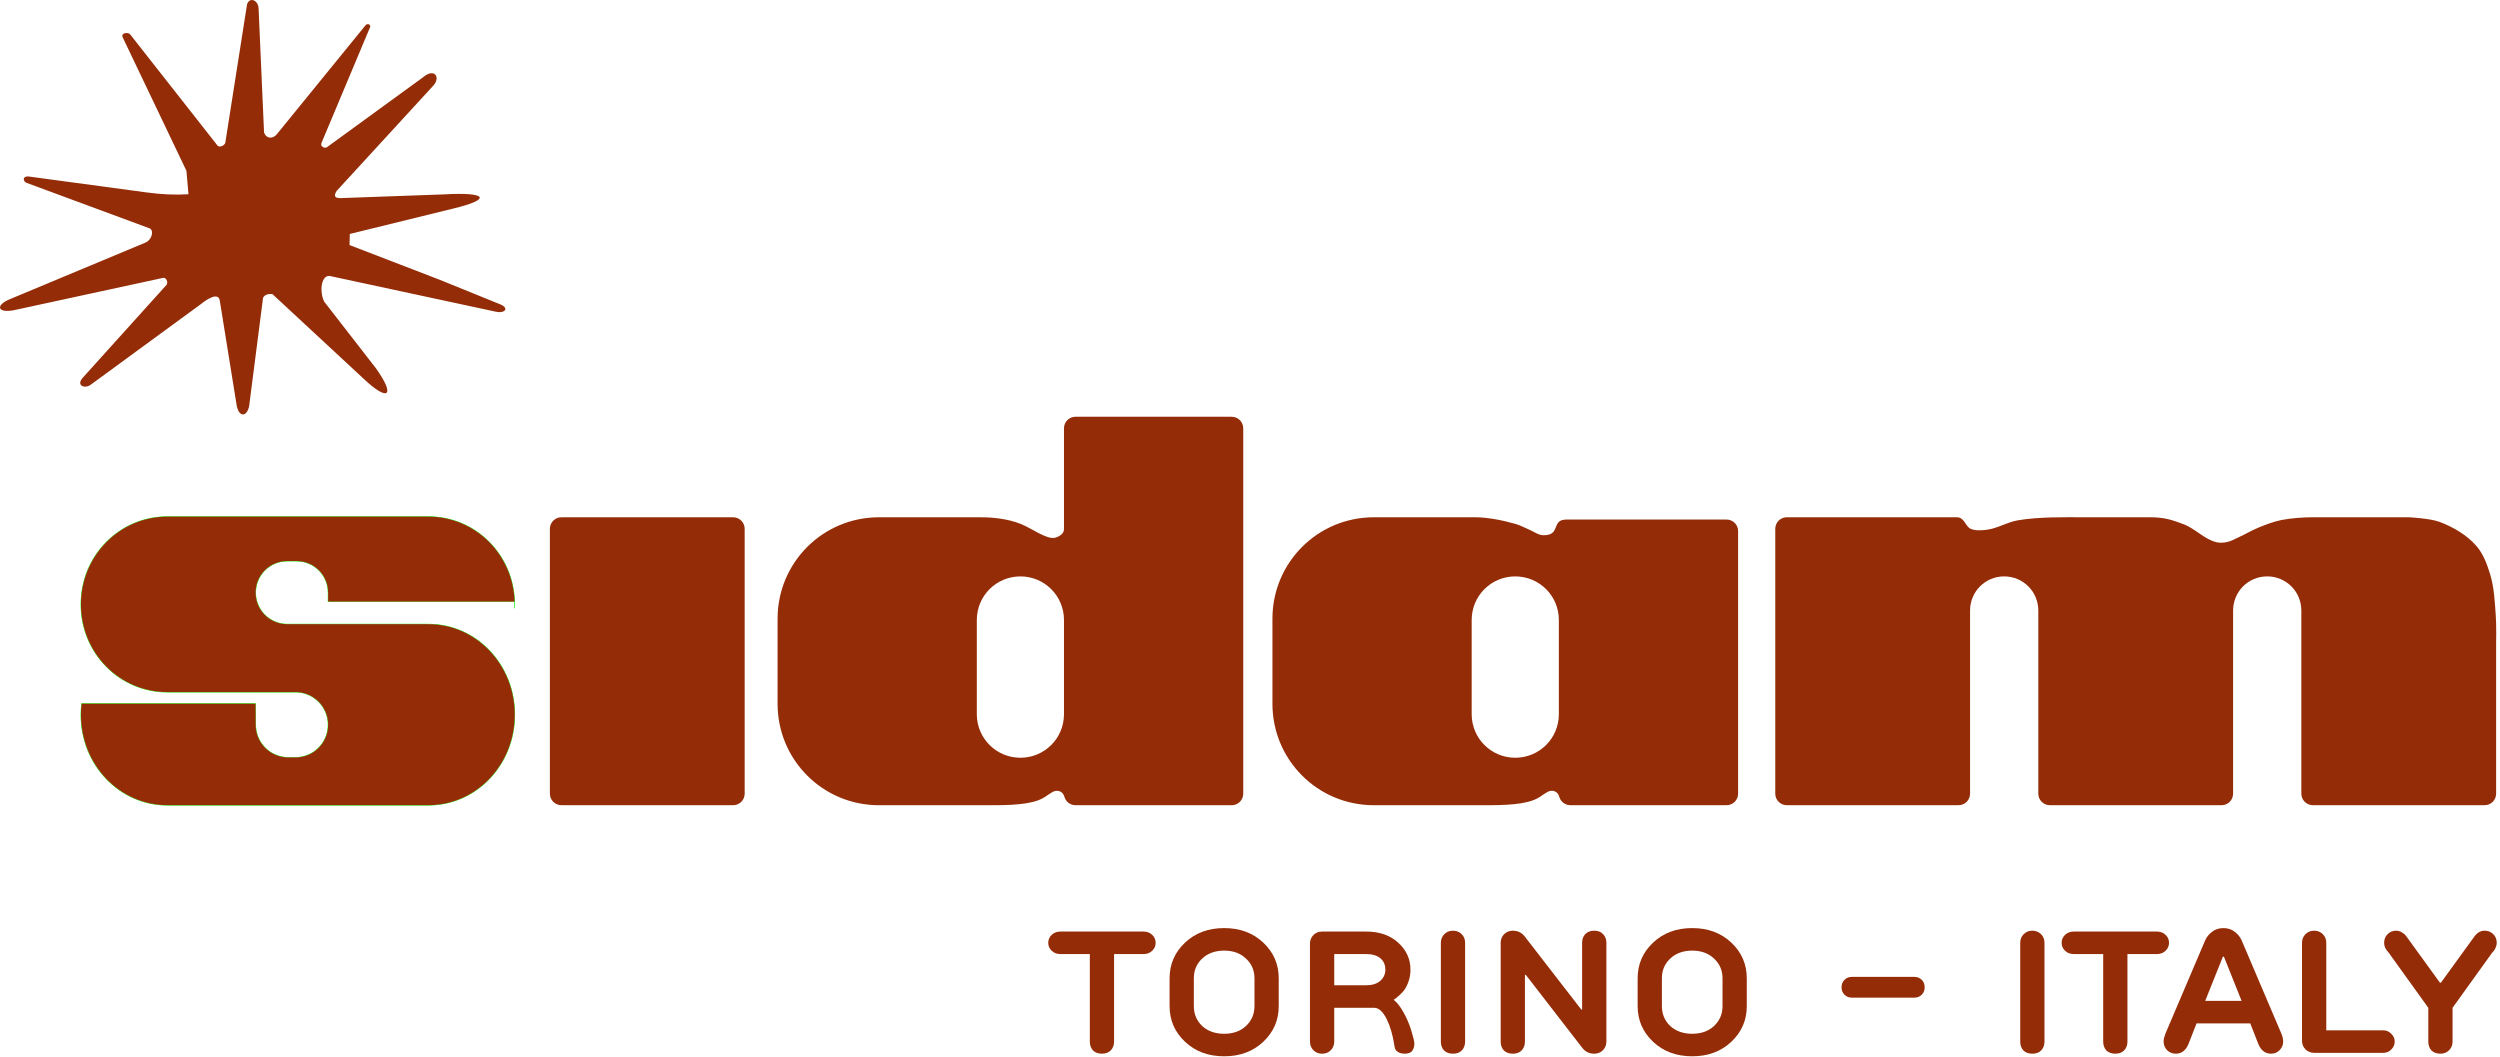
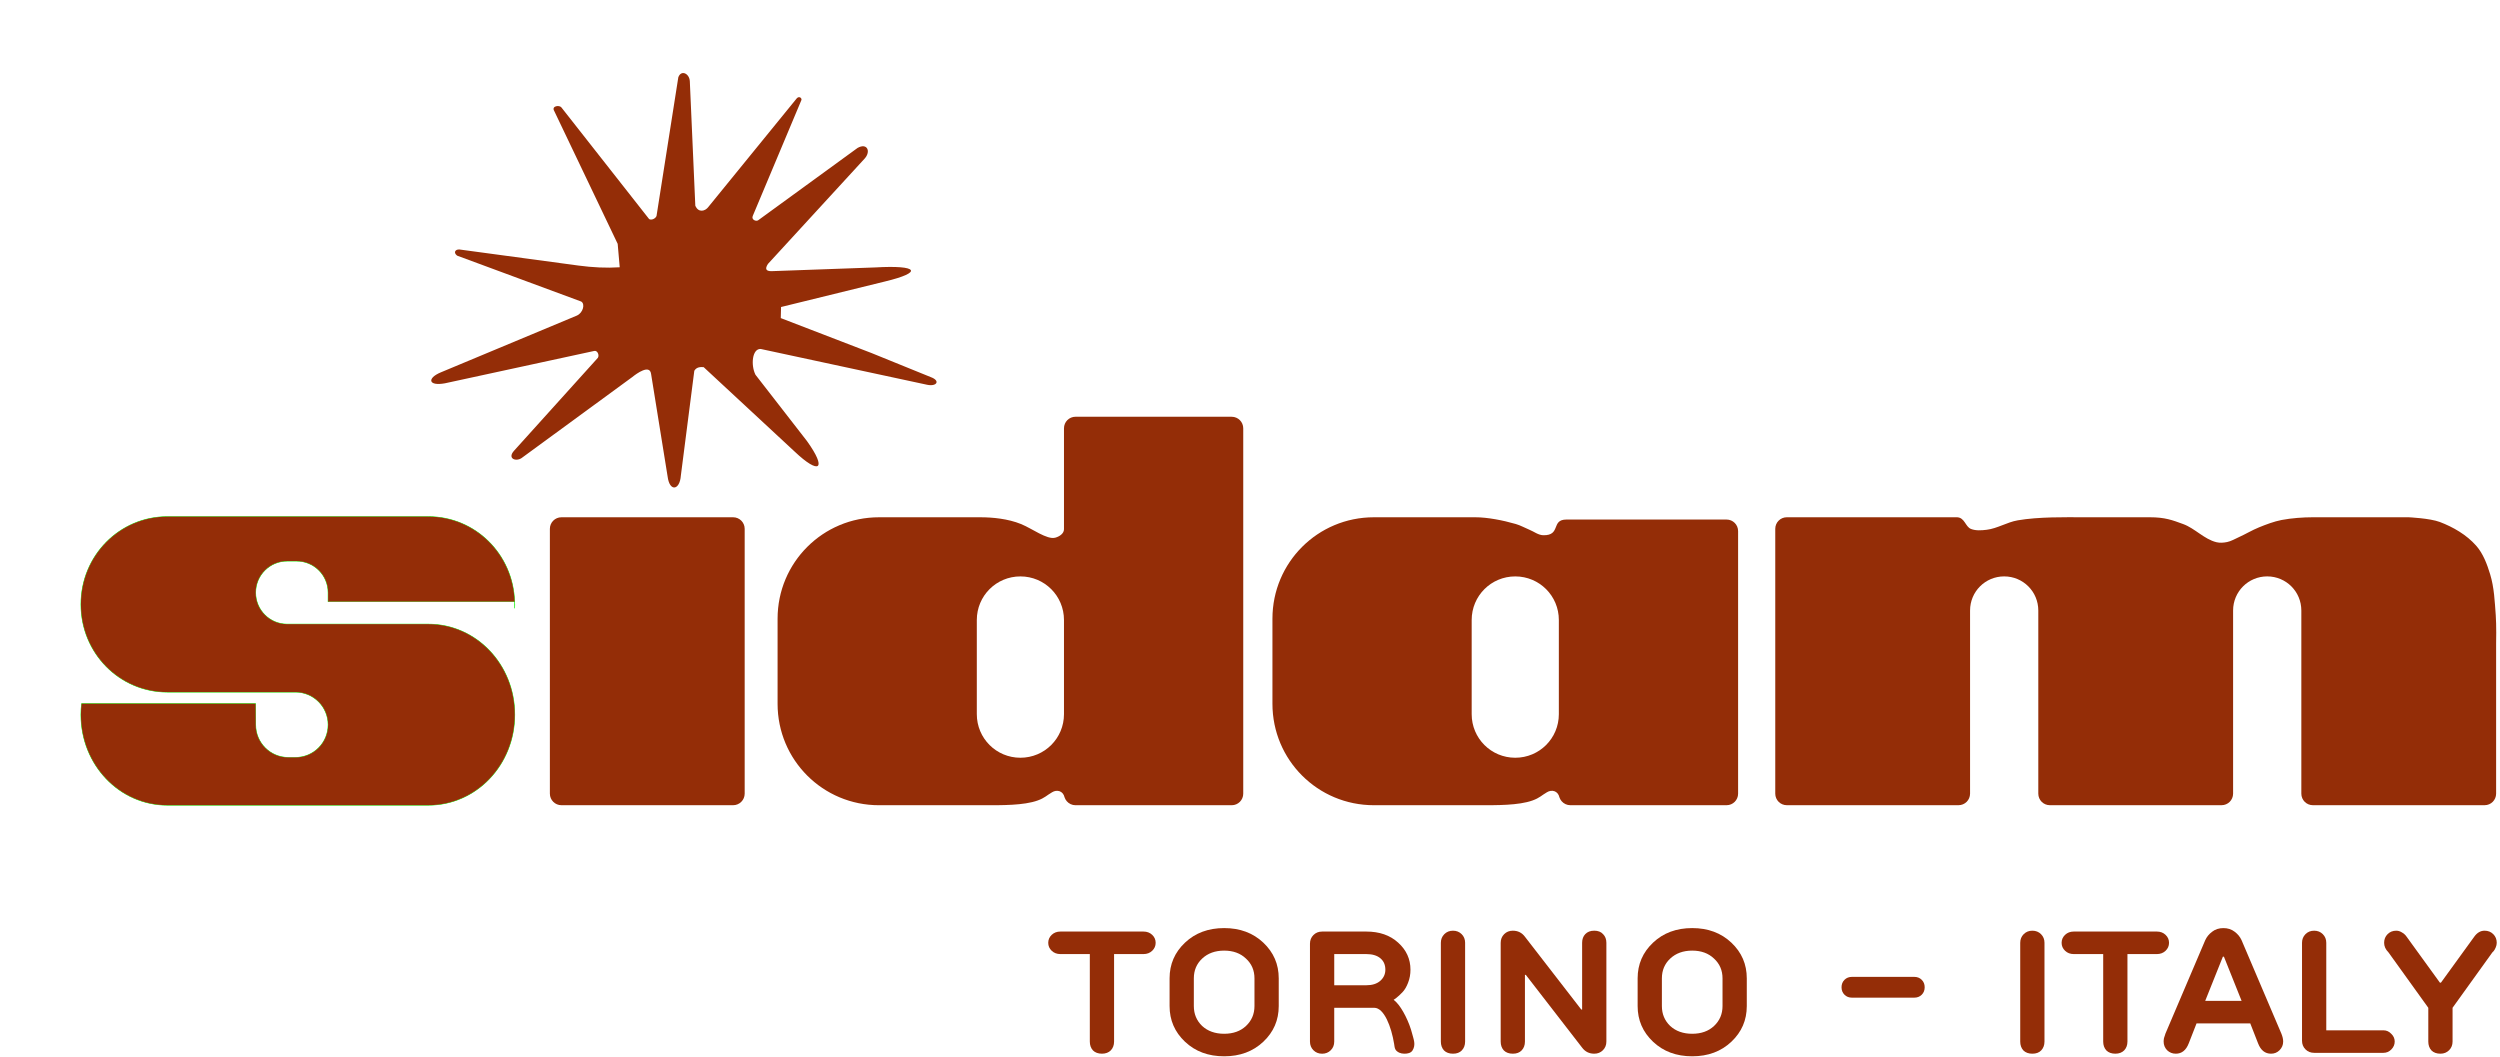
<svg xmlns="http://www.w3.org/2000/svg" width="281.31pt" height="118.859pt" viewBox="0 0 281.31 118.859" version="1.1" id="svg52">
  <defs id="defs56" />
  <g id="g39963" transform="translate(-2.522881,-185.0589)">
    <g id="g39895">
      <path id="rect1663" style="color:#000000;overflow:visible;fill:#942d07;fill-rule:evenodd;stroke:none;stroke-width:0.124;-inkscape-stroke:none;paint-order:stroke markers fill;stop-color:#000000;fill-opacity:1" d="m 164.727,309.27 c -0.961,0 -1.732,0.774 -1.732,1.734 v 14.512 0.631 c 0,0.676 -0.728,1.117 -1.319,1.27 -1.245,0.322 -3.426,-1.356 -5.132,-2.051 -1.948,-0.794 -4.283,-1.013 -6.082,-1.013 h -15.215 c -8.431,0 -15.221,6.787 -15.221,15.219 v 12.764 c 0,8.431 6.789,15.219 15.221,15.219 h 15.789 c 2.571,0 5.914,0.047 8.019,-0.715 1.06,-0.383 1.333,-0.755 2.157,-1.231 0.711,-0.437 1.645,-0.235 1.876,0.776 0.073,0.213 0.185,0.407 0.33,0.573 0.317,0.366 0.785,0.597 1.31,0.597 h 23.428 c 0.961,0 1.734,-0.774 1.734,-1.734 v -54.814 c 0,-0.961 -0.774,-1.734 -1.734,-1.734 z m -8.271,23.955 c 3.622,0 6.539,2.917 6.539,6.539 v 14.129 c 0,3.622 -2.917,6.537 -6.539,6.537 -3.622,0 -6.539,-2.915 -6.539,-6.537 v -14.129 c 0,-3.622 2.917,-6.539 6.539,-6.539 z" transform="scale(0.75)" />
      <rect style="color:#000000;overflow:visible;fill:#942d07;fill-rule:evenodd;stroke:none;stroke-width:0.094;-inkscape-stroke:none;paint-order:stroke markers fill;stop-color:#000000;fill-opacity:1" id="rect2210" width="21.92" height="32.4" x="64.397" y="243.264" rx="1.3" ry="1.3" />
      <path id="rect2292" style="color:#000000;overflow:visible;fill:#942d07;fill-rule:evenodd;stroke:none;stroke-width:0.125;-inkscape-stroke:none;paint-order:stroke markers fill;stop-color:#000000;fill-opacity:1" d="m 306.066,324.817 c -1.591,0.276 -3.031,1.216 -4.634,1.411 -0.783,0.095 -1.629,0.163 -2.362,-0.126 -0.845,-0.333 -0.925,-1.709 -2.088,-1.751 h -25.538 c -0.961,0 -1.734,0.774 -1.734,1.734 v 39.732 c 0,0.961 0.774,1.734 1.734,1.734 h 25.758 c 0.961,0 1.734,-0.774 1.734,-1.734 v -24.961 -2.514 c 0,-2.836 2.283,-5.119 5.119,-5.119 2.836,0 5.119,2.283 5.119,5.119 v 2.582 24.893 c 0,0.961 0.774,1.734 1.734,1.734 h 25.758 c 0.96,0 1.734,-0.774 1.734,-1.734 v -25.424 -2.051 c 0,-2.836 2.283,-5.119 5.119,-5.119 2.836,0 5.119,2.283 5.119,5.119 v 3.395 24.08 c 0,0.961 0.772,1.734 1.732,1.734 h 25.76 c 0.961,0 1.732,-0.774 1.732,-1.734 v -22.522 c 0.014,-0.098 0.051,-2.824 -0.054,-4.23 -0.153,-2.063 -0.237,-4.171 -0.84,-6.15 -0.466,-1.531 -1.051,-3.113 -2.111,-4.311 -1.435,-1.622 -3.42,-2.777 -5.445,-3.546 -1.482,-0.563 -4.703,-0.707 -4.703,-0.707 h -14.339 c -1.444,0 -3.177,0.122 -4.706,0.41 -1.159,0.233 -2.276,0.658 -3.372,1.102 -1.05,0.425 -2.022,1.022 -3.055,1.486 -0.57,0.257 -1.12,0.591 -1.732,0.718 -0.525,0.109 -1.088,0.154 -1.609,0.026 -1.842,-0.454 -3.215,-2.074 -4.997,-2.725 -1.599,-0.583 -2.698,-1.017 -5.005,-1.017 l -0.335,-5.5e-4 h -9.778 c -2.489,0 -6.522,-0.089 -9.717,0.465 z" transform="scale(0.75)" />
      <path id="path32056" style="color:#000000;overflow:visible;fill:#942d07;fill-rule:evenodd;stroke:none;stroke-width:0.093;-inkscape-stroke:none;paint-order:stroke markers fill;stop-color:#000000;fill-opacity:1" d="m 178.782,243.52 c -1.762,0 -0.58,1.804 -2.602,1.765 -0.56,-0.011 -1.044,-0.406 -1.562,-0.618 -0.511,-0.209 -0.996,-0.489 -1.526,-0.643 -1.481,-0.429 -3.212,-0.76 -4.562,-0.76 h -11.411 c -6.324,0 -11.416,5.09 -11.416,11.414 v 9.573 c 0,6.324 5.092,11.414 11.416,11.414 h 11.842 c 1.928,0 4.435,0.035 6.015,-0.537 0.795,-0.287 1,-0.566 1.617,-0.923 0.533,-0.327 1.234,-0.177 1.407,0.582 0.054,0.16 0.139,0.305 0.247,0.43 0.238,0.275 0.589,0.448 0.982,0.448 h 17.571 c 0.72,0 1.301,-0.58 1.301,-1.301 v -29.543 c 0,-0.72 -0.58,-1.301 -1.301,-1.301 z m -5.756,6.399 c 2.717,0 4.904,2.187 4.904,4.904 v 10.597 c 0,2.717 -2.187,4.903 -4.904,4.903 -2.717,0 -4.904,-2.186 -4.904,-4.903 v -10.597 c 0,-2.717 2.187,-4.904 4.904,-4.904 z" />
-       <path fill="#111213" stroke="#111213" stroke-width="0.07" opacity="1" d="m 30.323,185.538 c 0.323,-0.891 1.25,-0.419 1.295,0.437 l 0.618,14.005 c 0.34,0.828 1.106,0.637 1.465,0.149 l 9.949,-12.221 c 0.279,-0.313 0.608,-0.011 0.522,0.196 l -5.47,13.029 c -0.19,0.415 0.36,0.665 0.612,0.489 l 11.182,-8.138 c 1.07,-0.602 1.527,0.375 0.804,1.189 l -10.889,11.862 c -0.407,0.628 -0.148,0.811 0.379,0.817 l 11.705,-0.421 c 4.816,-0.278 5.452,0.53 1.05,1.59 l -11.662,2.864 c -0.007,0.312 -0.022,0.936 -0.03,1.247 l 10.217,3.935 6.663,2.706 c 1.13,0.417 0.653,1.09 -0.408,0.862 l -18.734,-4.03 c -0.952,-0.044 -1.132,1.798 -0.587,2.9 l 5.795,7.462 c 2.29,3.19 1.433,3.864 -1.409,1.164 l -10.217,-9.482 c -0.416,-0.027 -0.809,0.004 -1.05,0.413 l -1.514,11.795 c -0.114,1.65 -1.265,1.868 -1.49,0.1 l -1.862,-11.554 c -0.156,-1.092 -1.612,-0.043 -2.113,0.363 l -12.344,9.033 c -0.664,0.568 -1.779,0.177 -0.968,-0.733 l 9.445,-10.47 c 0.187,-0.319 -0.071,-0.836 -0.392,-0.772 L 4.055,219.971 C 2.191,220.31 2.014,219.4 3.6,218.738 l 15.303,-6.387 c 0.705,-0.311 0.961,-1.312 0.491,-1.583 L 5.429,205.603 C 4.967,205.232 5.257,204.884 5.69,204.911 l 13.385,1.808 c 1.594,0.215 3.16,0.294 4.655,0.195 l -0.229,-2.635 -7.138,-14.947 c -0.349,-0.576 0.579,-0.699 0.802,-0.409 l 9.877,12.57 c 0.303,0.167 0.747,-0.093 0.831,-0.36 l 2.304,-14.667 z" id="path33265" style="fill:#942d07;stroke:none;fill-opacity:1" />
+       <path fill="#111213" stroke="#111213" stroke-width="0.07" opacity="1" d="m 78.849,193.758 c 0.323,-0.891 1.25,-0.419 1.295,0.437 l 0.618,14.005 c 0.34,0.828 1.106,0.637 1.465,0.149 l 9.949,-12.221 c 0.279,-0.313 0.608,-0.011 0.522,0.196 l -5.47,13.029 c -0.19,0.415 0.36,0.665 0.612,0.489 l 11.182,-8.138 c 1.07,-0.602 1.527,0.375 0.804,1.189 l -10.889,11.862 c -0.407,0.628 -0.148,0.811 0.379,0.817 l 11.705,-0.421 c 4.816,-0.278 5.452,0.53 1.05,1.59 l -11.662,2.864 c -0.007,0.312 -0.022,0.936 -0.03,1.247 l 10.217,3.935 6.663,2.706 c 1.13,0.417 0.653,1.09 -0.408,0.862 l -18.734,-4.03 c -0.952,-0.044 -1.132,1.798 -0.587,2.9 l 5.795,7.462 c 2.29,3.19 1.433,3.864 -1.409,1.164 l -10.217,-9.482 c -0.416,-0.027 -0.809,0.004 -1.05,0.413 l -1.514,11.795 c -0.114,1.65 -1.265,1.868 -1.49,0.1 l -1.862,-11.554 c -0.156,-1.092 -1.612,-0.043 -2.113,0.363 l -12.344,9.033 c -0.664,0.568 -1.779,0.177 -0.968,-0.733 l 9.445,-10.47 c 0.187,-0.319 -0.071,-0.836 -0.392,-0.772 L 52.58,228.191 c -1.863,0.339 -2.041,-0.57 -0.454,-1.233 l 15.303,-6.387 c 0.705,-0.311 0.961,-1.312 0.491,-1.583 l -13.965,-5.165 c -0.462,-0.371 -0.173,-0.719 0.261,-0.692 l 13.385,1.808 c 1.594,0.215 3.16,0.294 4.655,0.195 l -0.229,-2.635 -7.138,-14.947 c -0.349,-0.576 0.579,-0.699 0.802,-0.409 l 9.877,12.57 c 0.303,0.167 0.747,-0.093 0.831,-0.36 l 2.304,-14.667 z" id="path33265" style="fill:#942d07;fill-opacity:1;stroke:none" />
      <path id="rect33634" style="color:#000000;font-variation-settings:normal;overflow:visible;opacity:1;vector-effect:none;fill:#942d07;fill-opacity:1;fill-rule:evenodd;stroke:#00ff00;stroke-width:0.097;stroke-linecap:butt;stroke-linejoin:miter;stroke-miterlimit:4;stroke-dasharray:none;stroke-dashoffset:0;stroke-opacity:1;-inkscape-stroke:none;paint-order:stroke markers fill;stop-color:#000000;stop-opacity:1" d="m 28.473,324.256 c -7.183,0 -12.965,5.871 -12.965,13.164 1e-6,7.293 5.782,13.164 12.965,13.164 h 18.953 0.266 c 2.715,0 4.9,2.185 4.9,4.9 0,2.715 -2.185,4.9 -4.9,4.9 h -1.068 c -2.715,0 -4.9,-2.185 -4.9,-4.9 l -0.02,-3.166 H 15.605 c -0.062,0.541 -0.098,1.091 -0.098,1.65 10e-7,7.525 5.782,13.582 12.965,13.582 H 67.627 c 7.182,0 12.965,-6.057 12.965,-13.582 0,-7.525 -5.782,-13.582 -12.965,-13.582 H 62.049 46.449 c -2.62,0 -4.73,-2.11 -4.73,-4.73 0,-2.62 2.11,-4.73 4.73,-4.73 h 1.412 c 2.62,0 4.732,2.11 4.73,4.73 V 337 H 80.57 C 80.351,329.905 74.67,324.256 67.627,324.256 Z M 80.57,337 c 0.002,0.048 0.007,0.095 0.008,0.143 V 337 Z m 0.008,0.143 v 0.873 c 0.009,-0.197 0.014,-0.396 0.014,-0.596 0,-0.094 -0.012,-0.184 -0.014,-0.277 z" transform="scale(0.75)" />
      <g aria-label="ITALY " id="text14873" style="font-size:19.495px;line-height:27.076px;font-family:'Swiss 721';-inkscape-font-specification:'Swiss 721, ';font-variant-ligatures:none;letter-spacing:0.367px;word-spacing:0px;fill:#942d07;stroke-width:0.135px">
        <path d="m 232.576,291.149 v 11.112 q 0,0.604 -0.37,0.994 -0.351,0.37 -0.994,0.37 -0.643,0 -1.014,-0.37 -0.351,-0.39 -0.351,-0.994 V 291.149 q 0,-0.585 0.39,-0.975 0.39,-0.39 0.975,-0.39 0.585,0 0.975,0.39 0.39,0.39 0.39,0.975 z" style="font-family:TTRounds-Bold;-inkscape-font-specification:TTRounds-Bold" id="path842" />
        <path d="m 235.868,289.881 h 9.358 q 0.585,0 0.975,0.37 0.39,0.37 0.39,0.897 0,0.526 -0.39,0.897 -0.39,0.37 -0.975,0.37 h -3.314 v 9.845 q 0,0.604 -0.37,0.994 -0.37,0.37 -0.994,0.37 -0.643,0 -1.014,-0.37 -0.351,-0.39 -0.351,-0.994 v -9.845 h -3.314 q -0.585,0 -0.975,-0.37 -0.39,-0.37 -0.39,-0.897 0,-0.526 0.39,-0.897 0.39,-0.37 0.975,-0.37 z" style="font-family:TTRounds-Bold;-inkscape-font-specification:TTRounds-Bold" id="path844" />
        <path d="m 251.441,289.901 q 0.526,-0.409 1.267,-0.409 0.741,0 1.267,0.409 0.526,0.39 0.78,0.955 l 4.484,10.527 q 0.195,0.487 0.195,0.877 0,0.565 -0.409,0.975 -0.39,0.39 -0.955,0.39 -1.014,0 -1.462,-1.17 l -0.877,-2.242 h -6.043 l -0.877,2.242 q -0.448,1.17 -1.462,1.17 -0.565,0 -0.975,-0.39 -0.39,-0.409 -0.39,-0.975 0,-0.175 0.039,-0.39 0.059,-0.214 0.117,-0.351 l 0.039,-0.136 4.484,-10.527 q 0.253,-0.565 0.78,-0.955 z m 1.209,2.807 -1.988,4.971 h 4.094 l -1.988,-4.971 z" style="font-family:TTRounds-Bold;-inkscape-font-specification:TTRounds-Bold" id="path846" />
        <path d="m 264.285,300.994 h 6.433 q 0.507,0 0.877,0.39 0.39,0.37 0.39,0.877 0,0.507 -0.39,0.897 -0.37,0.37 -0.877,0.37 h -7.798 q -0.585,0 -0.975,-0.39 -0.39,-0.39 -0.39,-0.975 V 291.149 q 0,-0.585 0.39,-0.975 0.39,-0.39 0.975,-0.39 0.585,0 0.975,0.39 0.39,0.39 0.39,0.975 z" style="font-family:TTRounds-Bold;-inkscape-font-specification:TTRounds-Bold" id="path848" />
        <path d="m 282.101,289.784 q 0.585,0 0.975,0.39 0.39,0.39 0.39,0.975 0,0.253 -0.117,0.526 -0.117,0.273 -0.234,0.409 l -0.136,0.136 -4.484,6.238 v 3.802 q 0,0.585 -0.39,0.975 -0.39,0.39 -0.975,0.39 -0.643,0 -1.014,-0.37 -0.351,-0.39 -0.351,-0.994 v -3.802 l -4.484,-6.238 q -0.487,-0.487 -0.487,-1.072 0,-0.585 0.39,-0.975 0.39,-0.39 0.975,-0.39 0.312,0 0.604,0.175 0.292,0.156 0.429,0.331 l 0.136,0.175 3.743,5.166 h 0.117 l 3.743,-5.166 q 0.487,-0.682 1.17,-0.682 z" style="font-family:TTRounds-Bold;-inkscape-font-specification:TTRounds-Bold" id="path850" />
      </g>
      <g aria-label="-" id="text21227" style="font-size:19.495px;line-height:27.076px;font-family:'Swiss 721';-inkscape-font-specification:'Swiss 721, ';font-variant-ligatures:none;letter-spacing:0.367px;word-spacing:0px;fill:#942d07;stroke-width:0.135px">
        <path d="m 217.927,297.319 h -7.018 q -0.507,0 -0.838,-0.331 -0.331,-0.331 -0.331,-0.838 0,-0.507 0.331,-0.838 0.331,-0.331 0.838,-0.331 h 7.018 q 0.507,0 0.838,0.331 0.331,0.331 0.331,0.838 0,0.507 -0.331,0.838 -0.331,0.331 -0.838,0.331 z" style="font-family:TTRounds-Bold;-inkscape-font-specification:TTRounds-Bold" id="path839" />
      </g>
      <g aria-label="TORINO " id="text2181" style="font-size:19.495px;line-height:27.076px;font-family:'Swiss 721';-inkscape-font-specification:'Swiss 721, ';font-variant-ligatures:none;letter-spacing:0.885px;word-spacing:0px;stroke-width:0.135px;fill:#942d07;fill-opacity:1">
        <path d="m 121.839,289.881 h 9.358 q 0.585,0 0.975,0.37 0.39,0.37 0.39,0.897 0,0.526 -0.39,0.897 -0.39,0.37 -0.975,0.37 h -3.314 v 9.845 q 0,0.604 -0.37,0.994 -0.37,0.37 -0.994,0.37 -0.643,0 -1.014,-0.37 -0.351,-0.39 -0.351,-0.994 v -9.845 h -3.314 q -0.585,0 -0.975,-0.37 -0.39,-0.37 -0.39,-0.897 0,-0.526 0.39,-0.897 0.39,-0.37 0.975,-0.37 z" style="font-family:TTRounds-Bold;-inkscape-font-specification:TTRounds-Bold;fill:#942d07;fill-opacity:1" id="path30259" />
        <path d="m 146.411,295.145 v 3.119 q 0,2.378 -1.735,4.016 -1.735,1.638 -4.406,1.638 -2.671,0 -4.406,-1.638 -1.735,-1.638 -1.735,-4.016 v -3.119 q 0,-2.378 1.735,-4.016 1.735,-1.638 4.406,-1.638 2.671,0 4.406,1.638 1.735,1.638 1.735,4.016 z m -8.617,5.361 q 0.955,0.877 2.476,0.877 1.521,0 2.456,-0.877 0.955,-0.897 0.955,-2.242 v -3.119 q 0,-1.345 -0.955,-2.222 -0.936,-0.897 -2.456,-0.897 -1.521,0 -2.476,0.897 -0.936,0.877 -0.936,2.222 v 3.119 q 0,1.345 0.936,2.242 z" style="font-family:TTRounds-Bold;-inkscape-font-specification:TTRounds-Bold;fill:#942d07;fill-opacity:1" id="path30261" />
        <path d="m 151.292,289.881 h 4.971 c 1.482,0 2.677,0.416 3.587,1.248 0.923,0.832 1.384,1.846 1.384,3.041 0,0.533 -0.091,1.027 -0.273,1.482 -0.169,0.442 -0.377,0.793 -0.624,1.053 -0.247,0.26 -0.494,0.487 -0.741,0.682 -0.158,0.116 -0.194,0.139 -0.255,0.173 l 0.303,0.274 c 0.686,0.698 1.465,2.265 1.784,3.55 0.15,0.606 0.444,1.222 0.039,1.872 -0.18,0.289 -0.539,0.37 -0.916,0.37 -0.208,0 -0.403,-0.039 -0.585,-0.117 -0.483,-0.242 -0.502,-0.491 -0.568,-0.972 -0.314,-1.962 -1.136,-4.077 -2.236,-4.077 h -4.506 v 3.802 c 0,0.39 -0.13,0.715 -0.39,0.975 -0.26,0.26 -0.585,0.39 -0.975,0.39 -0.39,0 -0.715,-0.13 -0.975,-0.39 -0.26,-0.26 -0.39,-0.585 -0.39,-0.975 v -11.015 c 0,-0.39 0.13,-0.715 0.39,-0.975 0.26,-0.26 0.585,-0.39 0.975,-0.39 z m 7.116,4.289 c 0,-0.546 -0.188,-0.975 -0.565,-1.287 -0.377,-0.312 -0.903,-0.468 -1.579,-0.468 h -3.607 v 3.509 h 3.607 c 0.663,0 1.183,-0.162 1.56,-0.487 0.39,-0.338 0.585,-0.76 0.585,-1.267 z" style="font-family:TTRounds-Bold;-inkscape-font-specification:TTRounds-Bold;fill:#942d07;fill-opacity:1" id="path30263" />
        <path d="m 167.383,291.149 v 11.112 q 0,0.604 -0.37,0.994 -0.351,0.37 -0.994,0.37 -0.643,0 -1.014,-0.37 -0.351,-0.39 -0.351,-0.994 V 291.149 q 0,-0.585 0.39,-0.975 0.39,-0.39 0.975,-0.39 0.585,0 0.975,0.39 0.39,0.39 0.39,0.975 z" style="font-family:TTRounds-Bold;-inkscape-font-specification:TTRounds-Bold;fill:#942d07;fill-opacity:1" id="path30265" />
        <path d="m 180.452,298.654 h 0.098 v -7.506 q 0,-0.604 0.351,-0.975 0.37,-0.39 1.014,-0.39 0.643,0 0.994,0.39 0.37,0.37 0.37,0.975 v 11.112 q 0,0.585 -0.39,0.975 -0.39,0.39 -0.975,0.39 -0.858,0 -1.365,-0.682 l -6.336,-8.188 h -0.098 v 7.506 q 0,0.604 -0.37,0.994 -0.351,0.37 -0.994,0.37 -0.643,0 -1.014,-0.37 -0.351,-0.39 -0.351,-0.994 V 291.149 q 0,-0.585 0.39,-0.975 0.39,-0.39 0.975,-0.39 0.858,0 1.365,0.682 z" style="font-family:TTRounds-Bold;-inkscape-font-specification:TTRounds-Bold;fill:#942d07;fill-opacity:1" id="path30267" />
        <path d="m 199.078,295.145 v 3.119 q 0,2.378 -1.735,4.016 -1.735,1.638 -4.406,1.638 -2.671,0 -4.406,-1.638 -1.735,-1.638 -1.735,-4.016 v -3.119 q 0,-2.378 1.735,-4.016 1.735,-1.638 4.406,-1.638 2.671,0 4.406,1.638 1.735,1.638 1.735,4.016 z m -8.617,5.361 q 0.955,0.877 2.476,0.877 1.521,0 2.456,-0.877 0.955,-0.897 0.955,-2.242 v -3.119 q 0,-1.345 -0.955,-2.222 -0.936,-0.897 -2.456,-0.897 -1.521,0 -2.476,0.897 -0.936,0.877 -0.936,2.222 v 3.119 q 0,1.345 0.936,2.242 z" style="font-family:TTRounds-Bold;-inkscape-font-specification:TTRounds-Bold;fill:#942d07;fill-opacity:1" id="path30269" />
      </g>
    </g>
  </g>
</svg>
